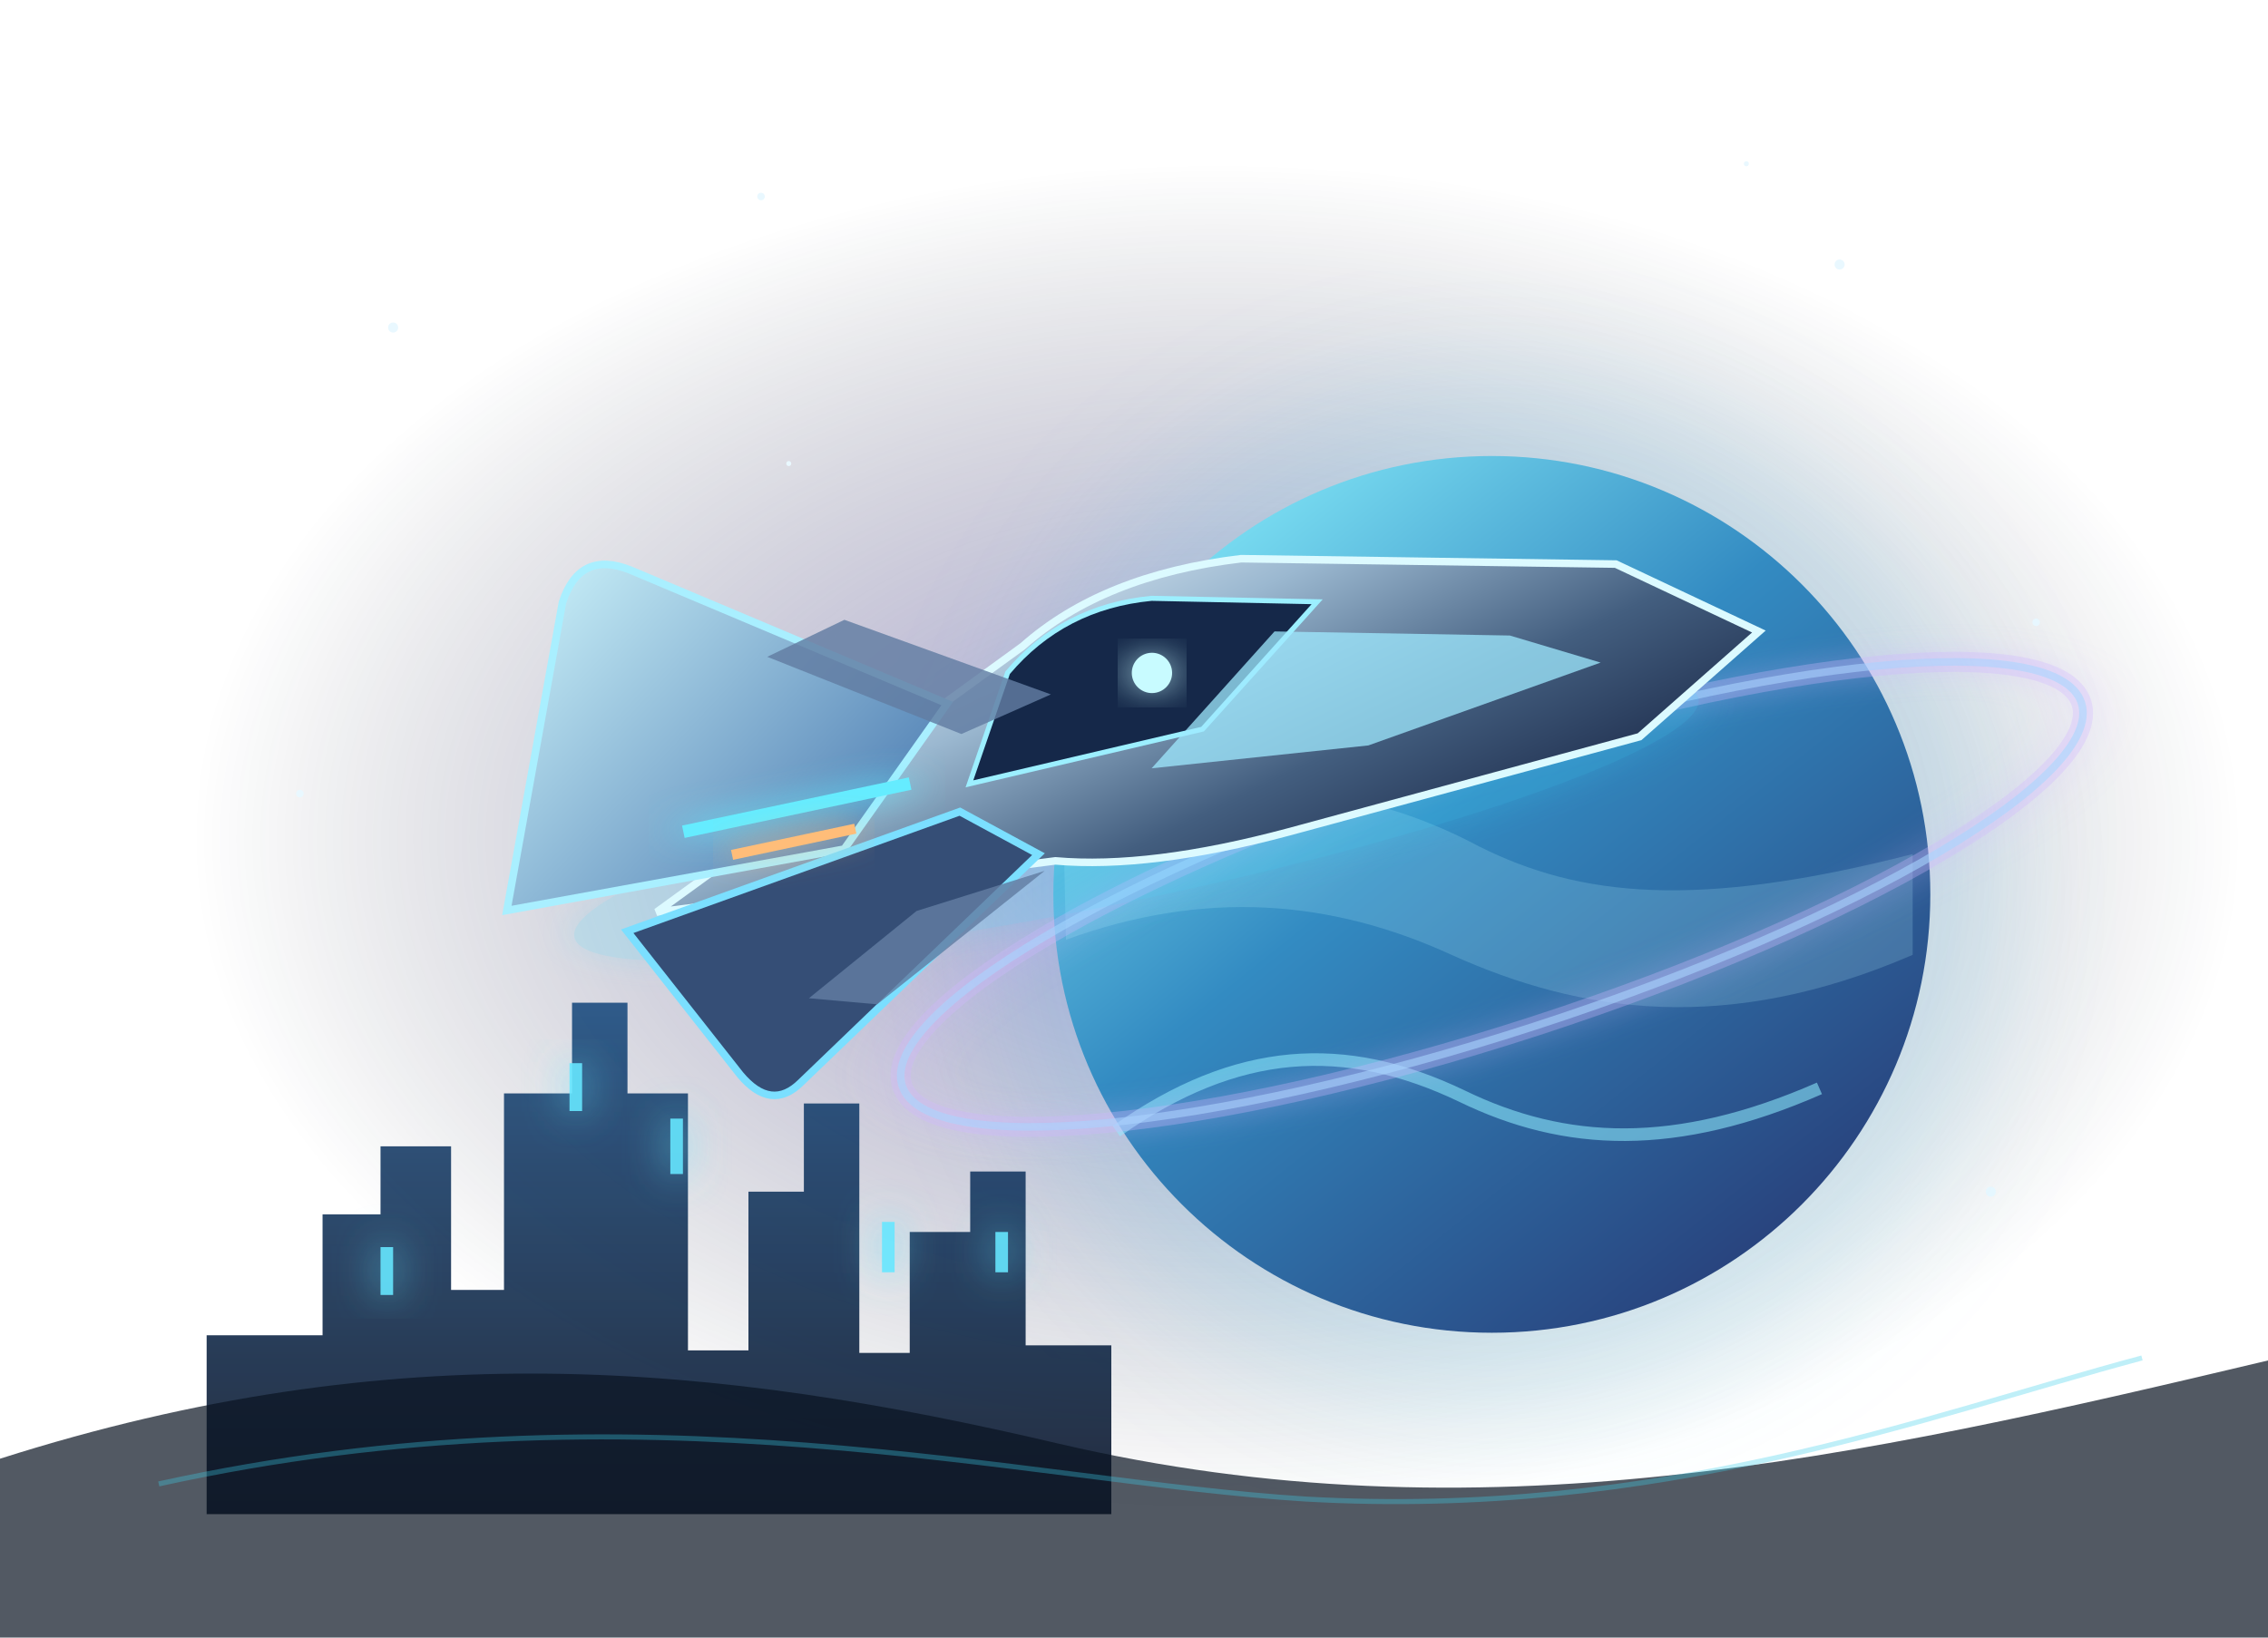
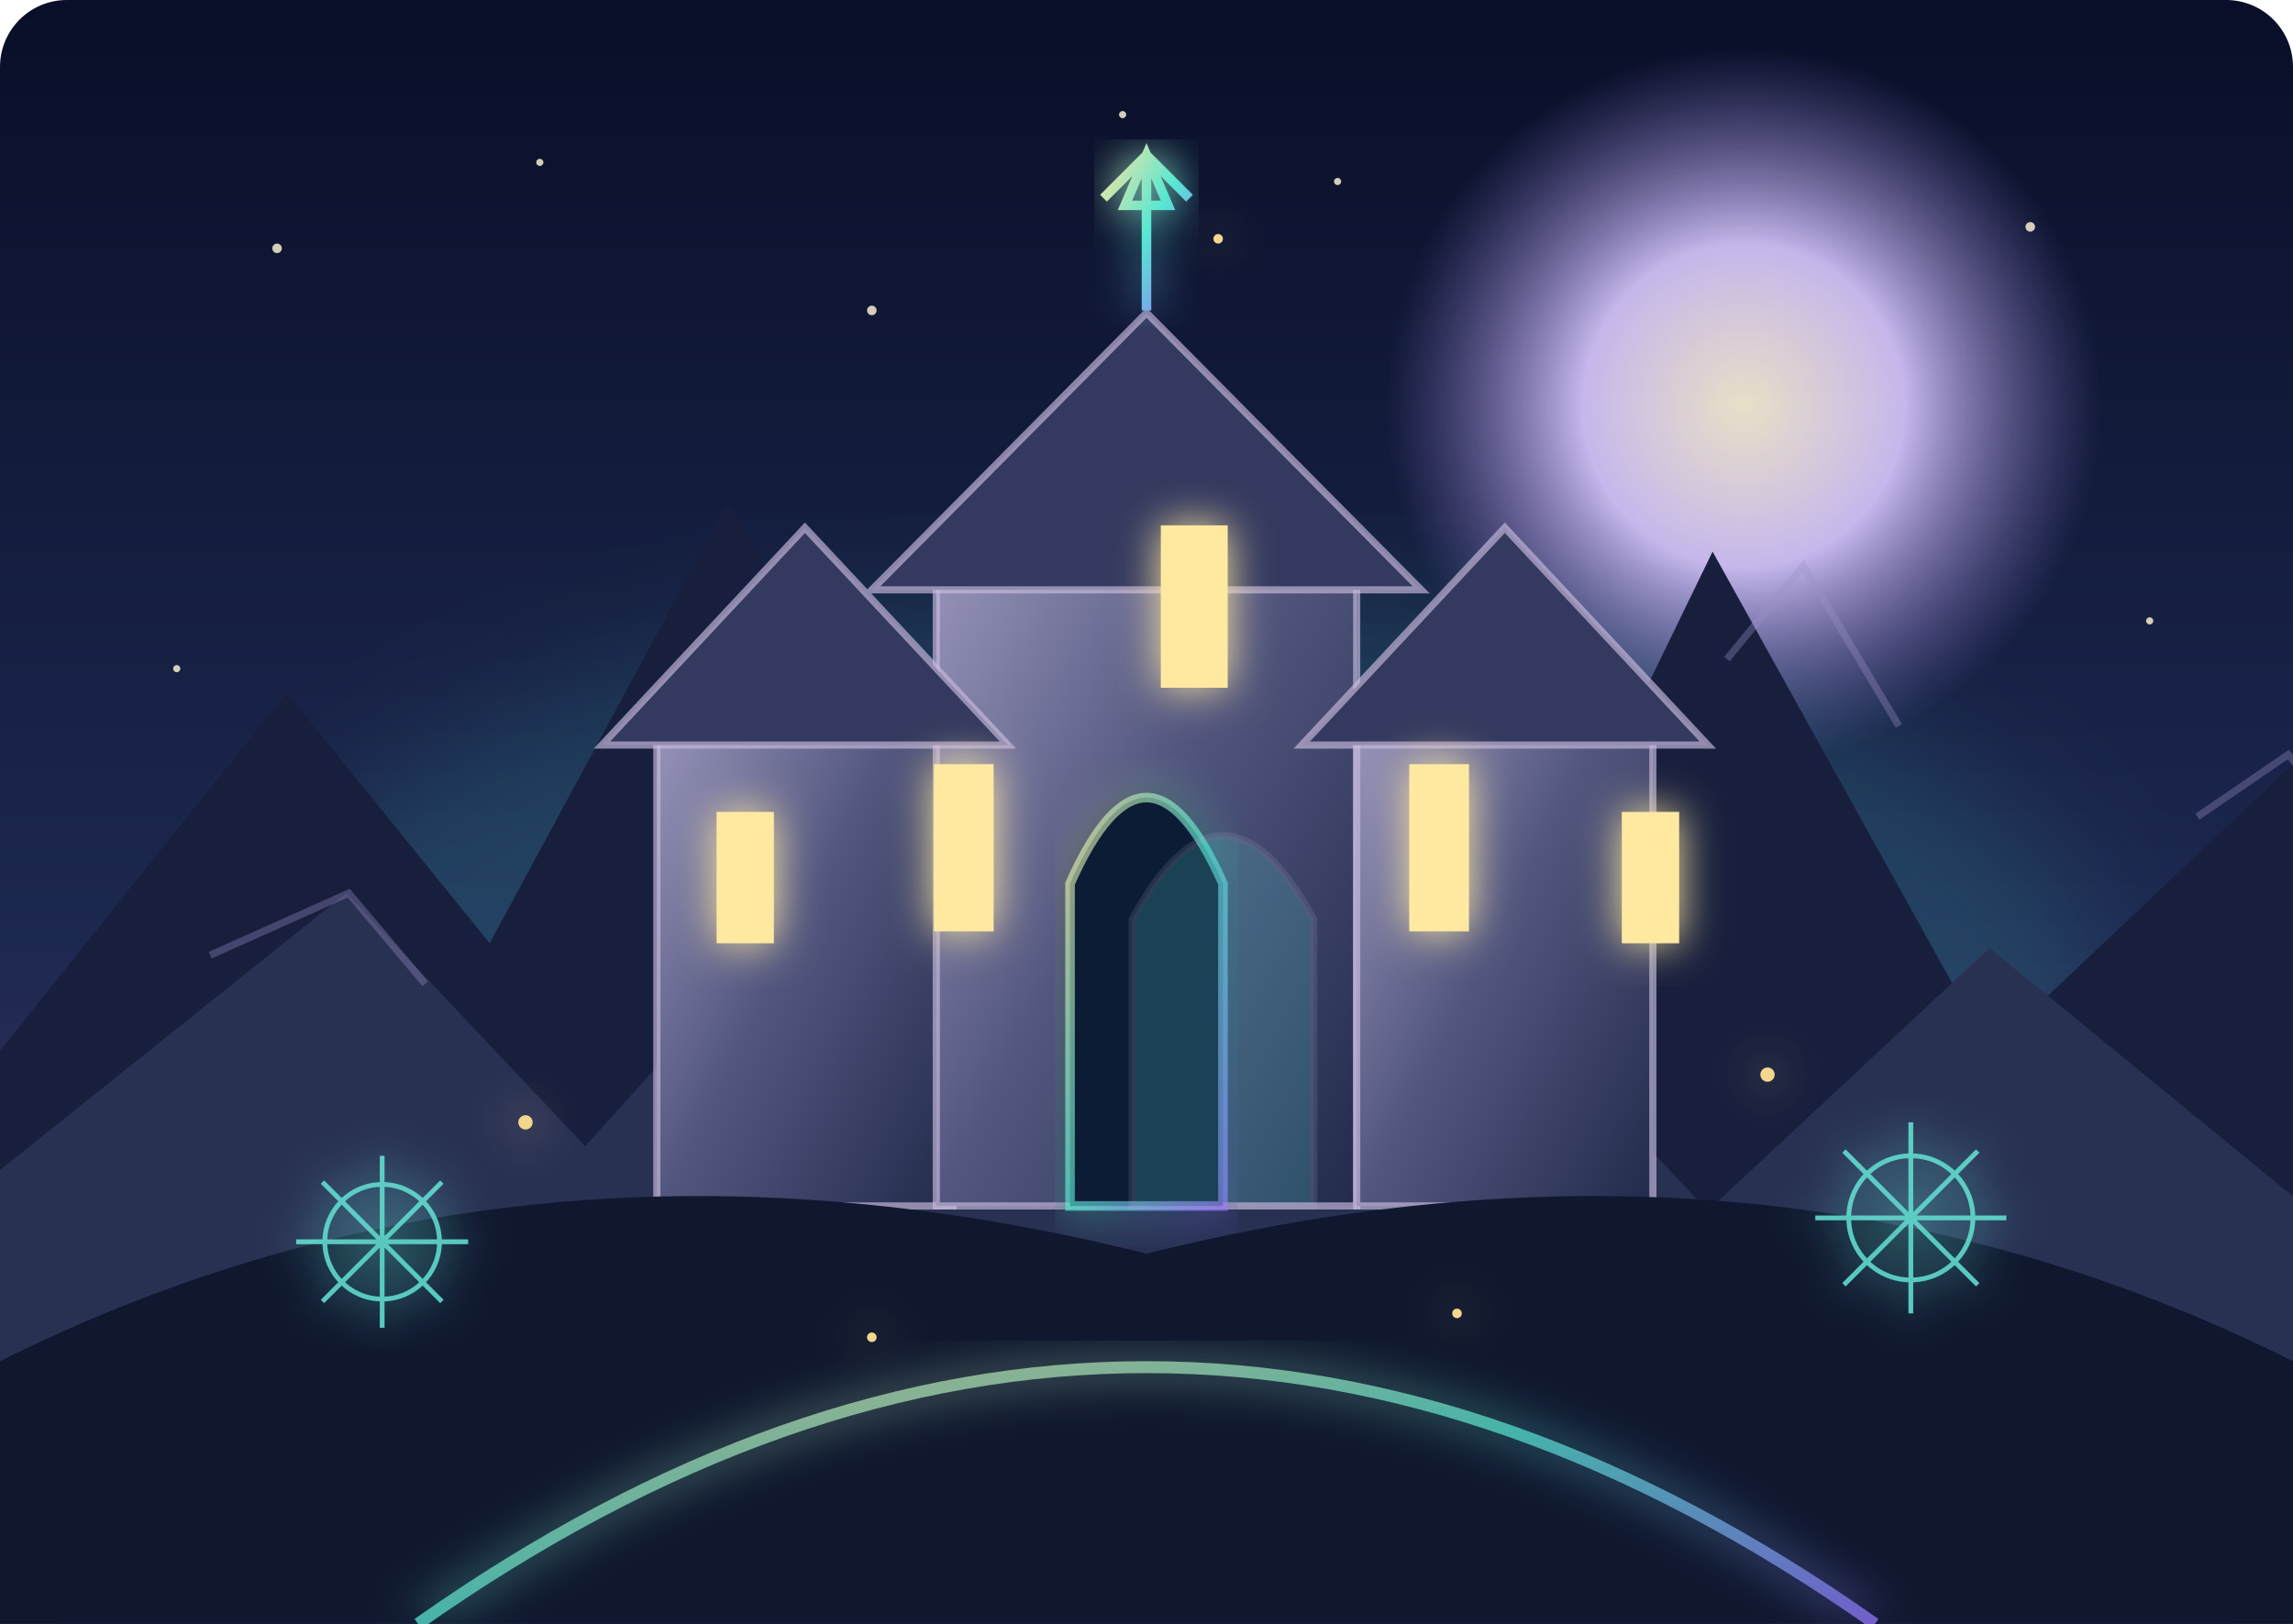
- <svg xmlns="http://www.w3.org/2000/svg" viewBox="0 0 900 650" role="img" aria-labelledby="title desc">
+ <svg xmlns="http://www.w3.org/2000/svg" viewBox="0 0 960 680" role="img" aria-labelledby="title desc">
  <defs>
-     <radialGradient id="nebula">
-       <stop stop-color="#5c49bb" stop-opacity=".5" />
-       <stop offset="1" stop-color="#081321" stop-opacity="0" />
+     <linearGradient id="sky" x1="0" y1="0" x2="0" y2="1">
+       <stop stop-color="#090f28" />
+       <stop offset=".58" stop-color="#1d2850" />
+       <stop offset="1" stop-color="#4c3769" />
+     </linearGradient>
+     <radialGradient id="moon">
+       <stop stop-color="#fff5d5" />
+       <stop offset=".45" stop-color="#d9c8ff" />
+       <stop offset="1" stop-color="#8a77cf" stop-opacity="0" />
    </radialGradient>
-     <linearGradient id="planet" x1=".1" y1="0" x2=".9" y2="1">
-       <stop stop-color="#8df4ff" />
-       <stop offset=".42" stop-color="#338bc2" />
-       <stop offset="1" stop-color="#26346f" />
+     <linearGradient id="stone" x1="0" y1="0" x2="1" y2="1">
+       <stop stop-color="#a6a1c7" />
+       <stop offset=".5" stop-color="#53577f" />
+       <stop offset="1" stop-color="#222b4c" />
    </linearGradient>
-     <linearGradient id="ship" x1="0" y1="0" x2="1" y2="1">
-       <stop stop-color="#f0f8ff" />
-       <stop offset=".35" stop-color="#9bb8d0" />
-       <stop offset=".68" stop-color="#435e7f" />
-       <stop offset="1" stop-color="#1b2948" />
-     </linearGradient>
-     <linearGradient id="wing" x1="0" y1="0" x2="1" y2="1">
-       <stop stop-color="#d5fbff" />
-       <stop offset="1" stop-color="#4676ae" />
-     </linearGradient>
-     <linearGradient id="city" x2="0" y2="1">
-       <stop stop-color="#1d4d80" />
-       <stop offset="1" stop-color="#0b1529" />
+     <linearGradient id="light" x1="0" y1="0" x2="1" y2="1">
+       <stop stop-color="#f6e5a1" />
+       <stop offset=".5" stop-color="#57e7d2" />
+       <stop offset="1" stop-color="#9275ff" />
    </linearGradient>
    <filter id="glow">
-       <feGaussianBlur stdDeviation="8" result="b" />
+       <feGaussianBlur stdDeviation="9" result="b" />
      <feMerge>
        <feMergeNode in="b" />
        <feMergeNode in="SourceGraphic" />
      </feMerge>
    </filter>
-     <filter id="soft">
-       <feGaussianBlur stdDeviation="24" />
+     <filter id="blur">
+       <feGaussianBlur stdDeviation="26" />
    </filter>
  </defs>
-   <ellipse cx="483" cy="333" rx="405" ry="270" fill="url(#nebula)" />
-   <g fill="#e9f8ff">
-     <circle cx="156" cy="130" r="2" />
-     <circle cx="302" cy="78" r="1.5" />
-     <circle cx="730" cy="105" r="2" />
-     <circle cx="808" cy="247" r="1.5" />
-     <circle cx="119" cy="315" r="1.5" />
-     <circle cx="790" cy="473" r="2" />
-     <circle cx="313" cy="184" r="1" />
-     <circle cx="693" cy="65" r="1" />
+   <rect width="960" height="680" rx="28" fill="url(#sky)" />
+   <circle cx="730" cy="170" r="150" fill="url(#moon)" opacity=".9" />
+   <g fill="#f7edcf" opacity=".85">
+     <circle cx="116" cy="104" r="2" />
+     <circle cx="226" cy="68" r="1.5" />
+     <circle cx="365" cy="130" r="2" />
+     <circle cx="560" cy="76" r="1.5" />
+     <circle cx="850" cy="95" r="2" />
+     <circle cx="900" cy="260" r="1.5" />
+     <circle cx="74" cy="280" r="1.5" />
+     <circle cx="470" cy="48" r="1.5" />
  </g>
-   <circle cx="592" cy="355" r="206" fill="#25bde9" opacity=".13" filter="url(#soft)" />
-   <circle cx="592" cy="355" r="174" fill="url(#planet)" />
-   <path d="M422 328c66-24 120-16 165 8 40 20 86 25 172 3v40c-74 32-132 23-183 0-48-22-98-26-153-6z" fill="#b6f7ff" opacity=".19" />
-   <path d="M443 449c48-34 91-36 137-14 41 20 85 22 142-3" fill="none" stroke="#90eeff" stroke-opacity=".56" stroke-width="5" />
-   <ellipse cx="592" cy="355" rx="246" ry="55" fill="none" stroke="#8cecff" stroke-opacity=".58" stroke-width="3" transform="rotate(-18 592 355)" />
-   <ellipse cx="592" cy="355" rx="246" ry="55" fill="none" stroke="#cfb6ff" stroke-opacity=".32" stroke-width="8" filter="url(#glow)" transform="rotate(-18 592 355)" />
-   <path d="M82 530h46v-48h23v-27h28v57h21v-78h27v-36h22v36h24v102h24v-63h22v-35h22v99h20v-48h24v-24h22v69h34v67H82z" fill="url(#city)" opacity=".9" />
-   <g fill="#66e7ff" opacity=".9" filter="url(#glow)">
-     <rect x="151" y="495" width="5" height="19" />
-     <rect x="226" y="422" width="5" height="19" />
-     <rect x="266" y="444" width="5" height="22" />
-     <rect x="350" y="485" width="5" height="20" />
-     <rect x="395" y="489" width="5" height="16" />
+   <ellipse cx="492" cy="420" rx="390" ry="170" fill="#48d8ce" opacity=".15" filter="url(#blur)" />
+   <path d="M0 440 120 290l85 105 100-185 116 196 102-125 92 160 102-210 116 209 127-120v360H0Z" fill="#171f3d" />
+   <path d="m0 490 145-116 100 106 119-132 116 146 111-119 124 132 118-110 127 104v179H0Z" fill="#293153" />
+   <g stroke="#9b8fc6" stroke-opacity=".35" fill="none" stroke-width="3">
+     <path d="m88 400 58-26 32 38m190-64 35-35 30 53m290-90 32-39 40 67m125 38 38-26 32 38" />
  </g>
-   <g transform="translate(112 48) rotate(-12 320 250)">
-     <ellipse cx="333" cy="280" rx="228" ry="32" fill="#3bdcff" opacity=".18" filter="url(#glow)" />
-     <path d="M139 277 303 204q37-21 92-16l145 33 50 38-55 31-144 8q-57 3-93-8z" fill="url(#ship)" stroke="#dcfaff" stroke-width="3" />
-     <path d="m269 220-112-78q-18-12-29 7l-47 115 136 4z" fill="url(#wing)" stroke="#a9efff" stroke-width="3" />
-     <path d="m292 286-111 69q-14 9-23-8l-32-65 139-19z" fill="#354e76" stroke="#7bdfff" stroke-width="3" />
-     <path d="M295 213q27-21 62-17l64 15-55 40-95 2z" fill="#152849" stroke="#9cefff" stroke-width="2" />
-     <path d="m402 219 91 21 33 18-97 13-86-9z" fill="#9feaff" opacity=".75" />
-     <path d="M156 248h92" stroke="#65ecff" stroke-width="5" filter="url(#glow)" />
-     <path d="M173 261h50" stroke="#ffbd79" stroke-width="4" filter="url(#glow)" />
-     <path d="m272 233-69-46 33-8 74 46m-70 73-49 25 26 8 76-38" fill="#617da2" opacity=".82" />
-     <circle cx="351" cy="225" r="8" fill="#c8fbff" filter="url(#glow)" />
+   <g stroke="#c9bbdf" stroke-opacity=".65" stroke-width="3">
+     <path d="M275 505V310l62-50 62 50v195Z" fill="url(#stone)" />
+     <path d="M392 505V245l88-76 88 76v260Z" fill="url(#stone)" />
+     <path d="M568 505V310l62-50 62 50v195Z" fill="url(#stone)" />
+     <path d="M252 312h170l-85-91Z M365 247h230l-115-116Z M545 312h170l-85-91Z" fill="#33395f" />
+     <path d="M448 505V370q32-72 64 0v135Z" fill="#101a35" stroke="url(#light)" stroke-width="4" filter="url(#glow)" />
+     <path d="M474 505V385q38-70 76 0v120Z" fill="#55d9d0" opacity=".2" />
+     <path d="M300 340h24v55h-24zm91-20h25v70h-25zm95-100h28v68h-28zm104 100h25v70h-25zm89 20h24v55h-24z" fill="#ffe9a1" stroke="none" filter="url(#glow)" />
  </g>
-   <path d="M0 579c157-50 284-38 420-6 167 39 316 6 480-33v110H0z" fill="#081321" opacity=".7" />
-   <path d="M63 589c191-42 343-1 455 6 141 8 246-33 332-56" fill="none" stroke="#3fcfea" stroke-opacity=".33" stroke-width="2" />
+   <path d="M480 130v-65m-18 18 18-18 18 18M480 65l-9 21h18Z" fill="none" stroke="url(#light)" stroke-width="4" filter="url(#glow)" />
+   <path d="M0 570q220-110 480-45 260-65 480 45v110H0Z" fill="#10182f" />
+   <path d="M175 680q305-215 610 0" fill="none" stroke="url(#light)" stroke-width="5" opacity=".75" filter="url(#glow)" />
+   <g fill="none" stroke="#66e8d8" stroke-width="2" opacity=".85" filter="url(#glow)">
+     <circle cx="160" cy="520" r="24" />
+     <path d="M160 484v72m-36-36h72m-61-25 50 50m0-50-50 50" />
+     <circle cx="800" cy="510" r="26" />
+     <path d="M800 470v80m-40-40h80m-68-28 56 56m0-56-56 56" />
+   </g>
+   <g fill="#f3d78c" filter="url(#glow)">
+     <circle cx="220" cy="470" r="3" />
+     <circle cx="740" cy="450" r="3" />
+     <circle cx="365" cy="560" r="2" />
+     <circle cx="610" cy="550" r="2" />
+     <circle cx="510" cy="100" r="2" />
+   </g>
</svg>
